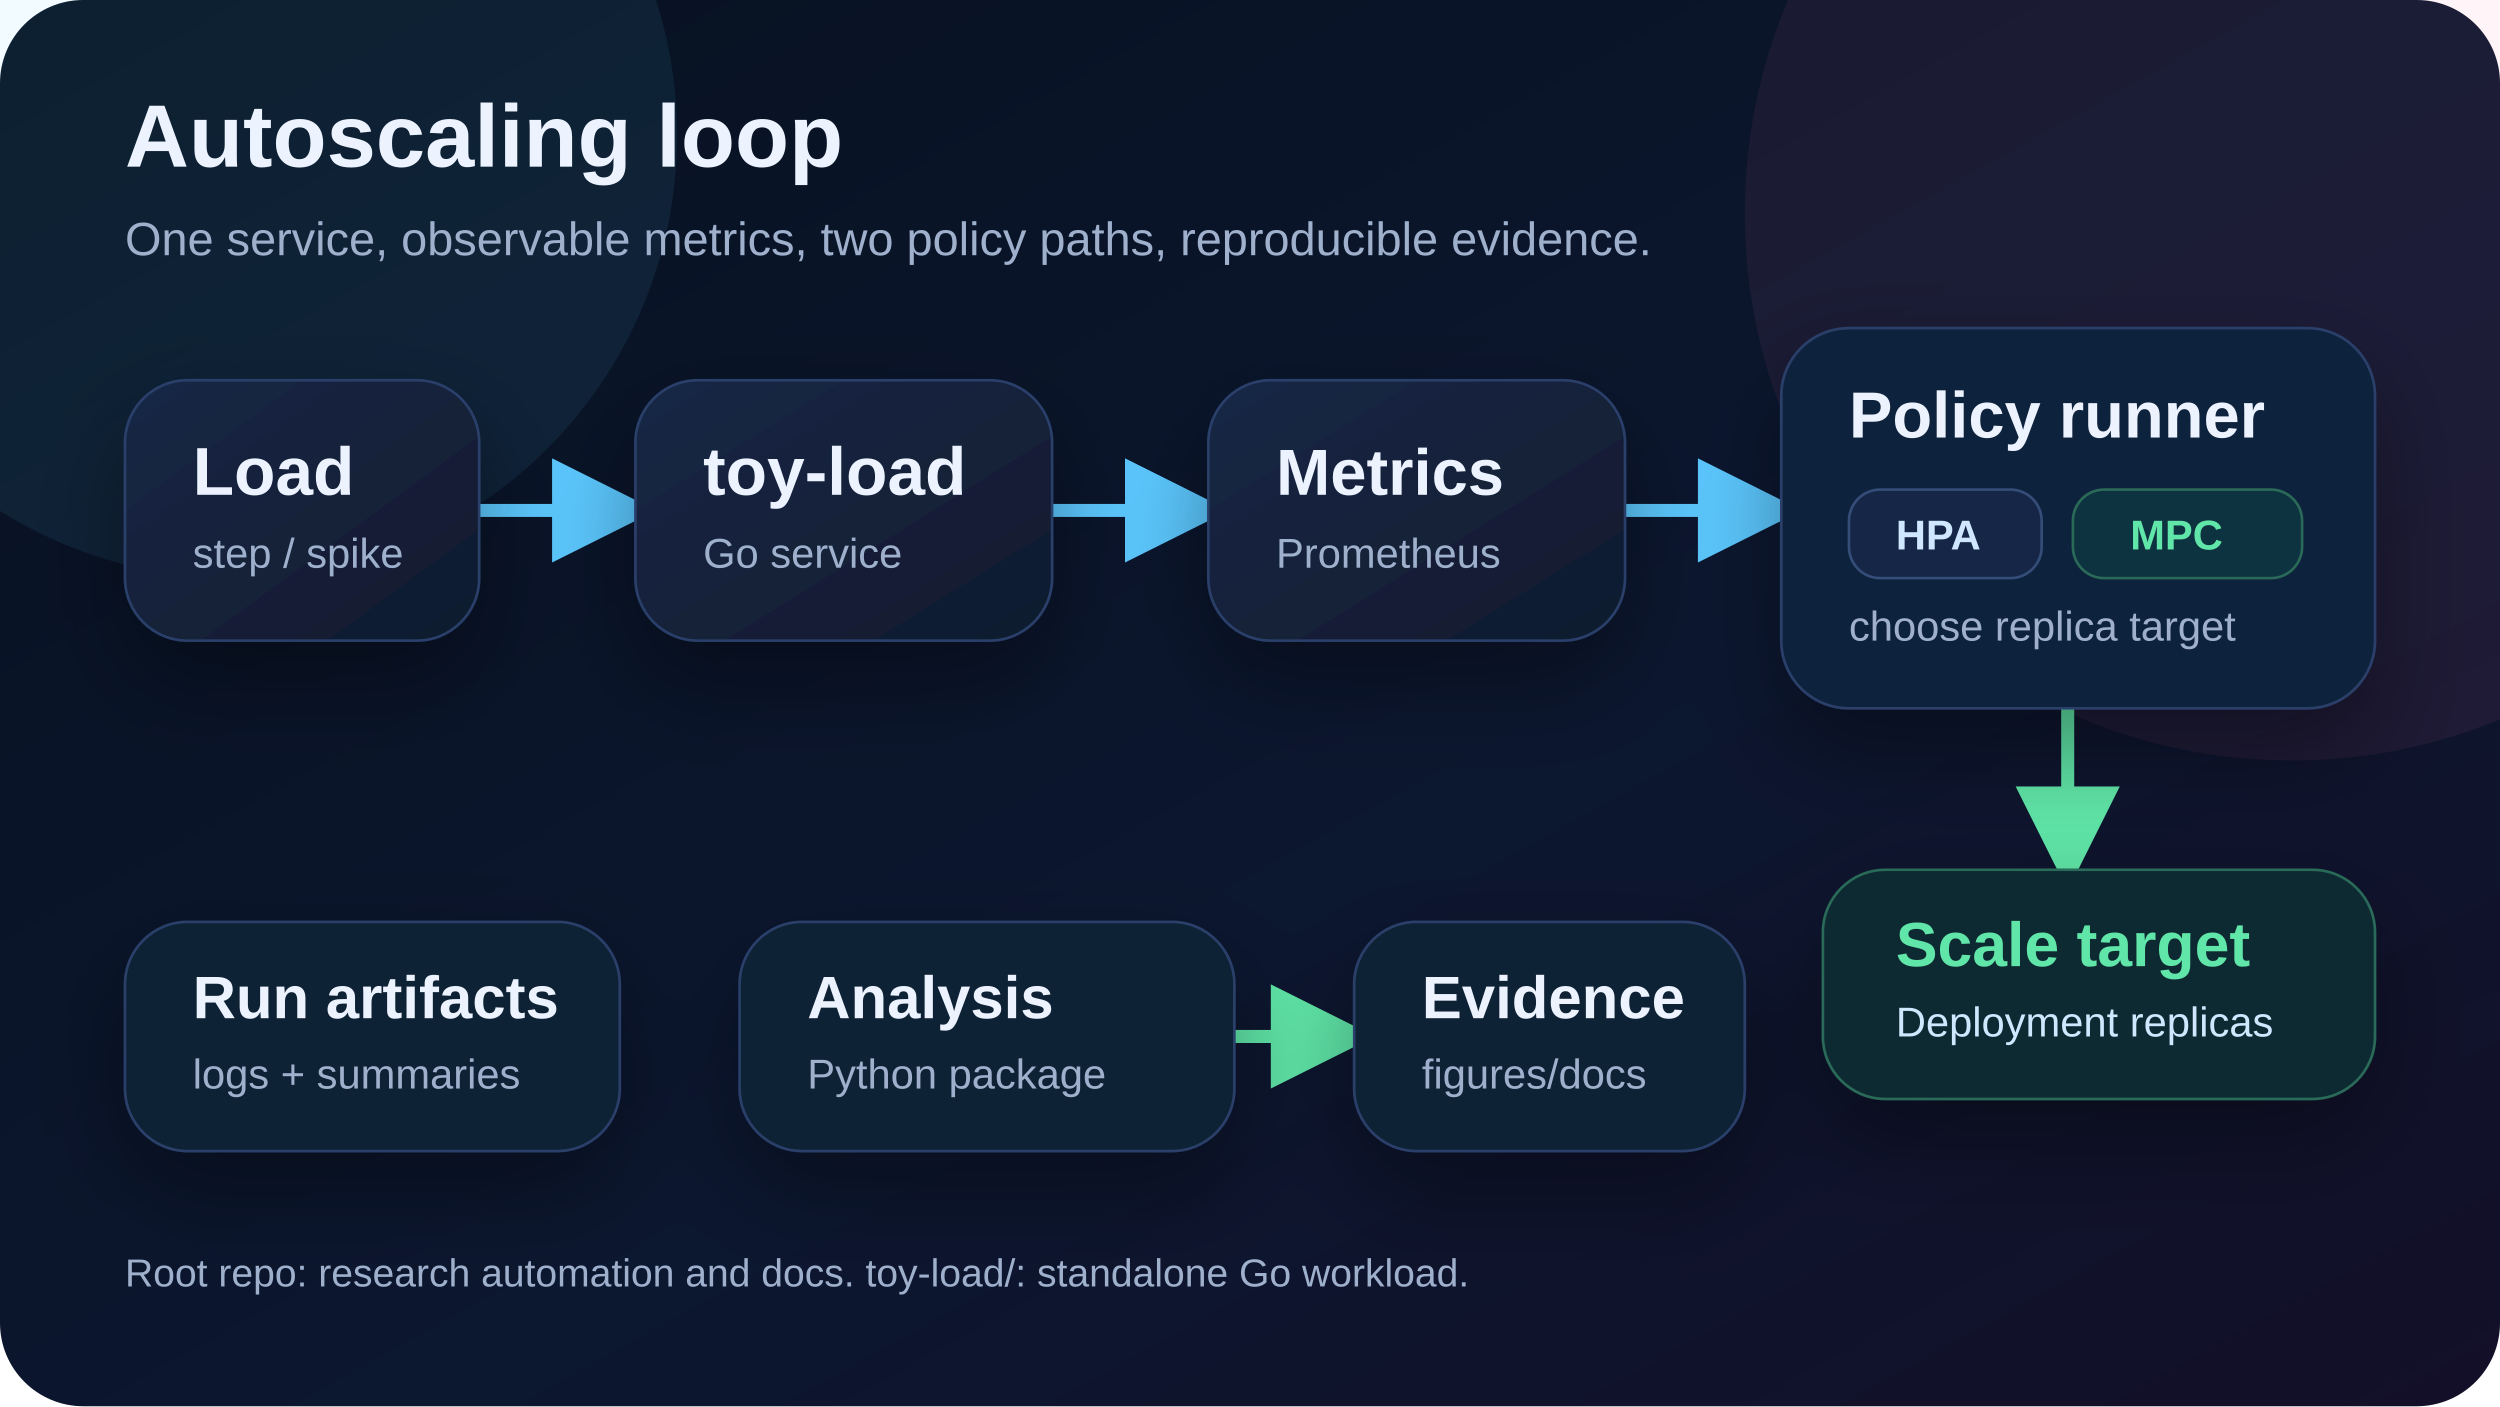
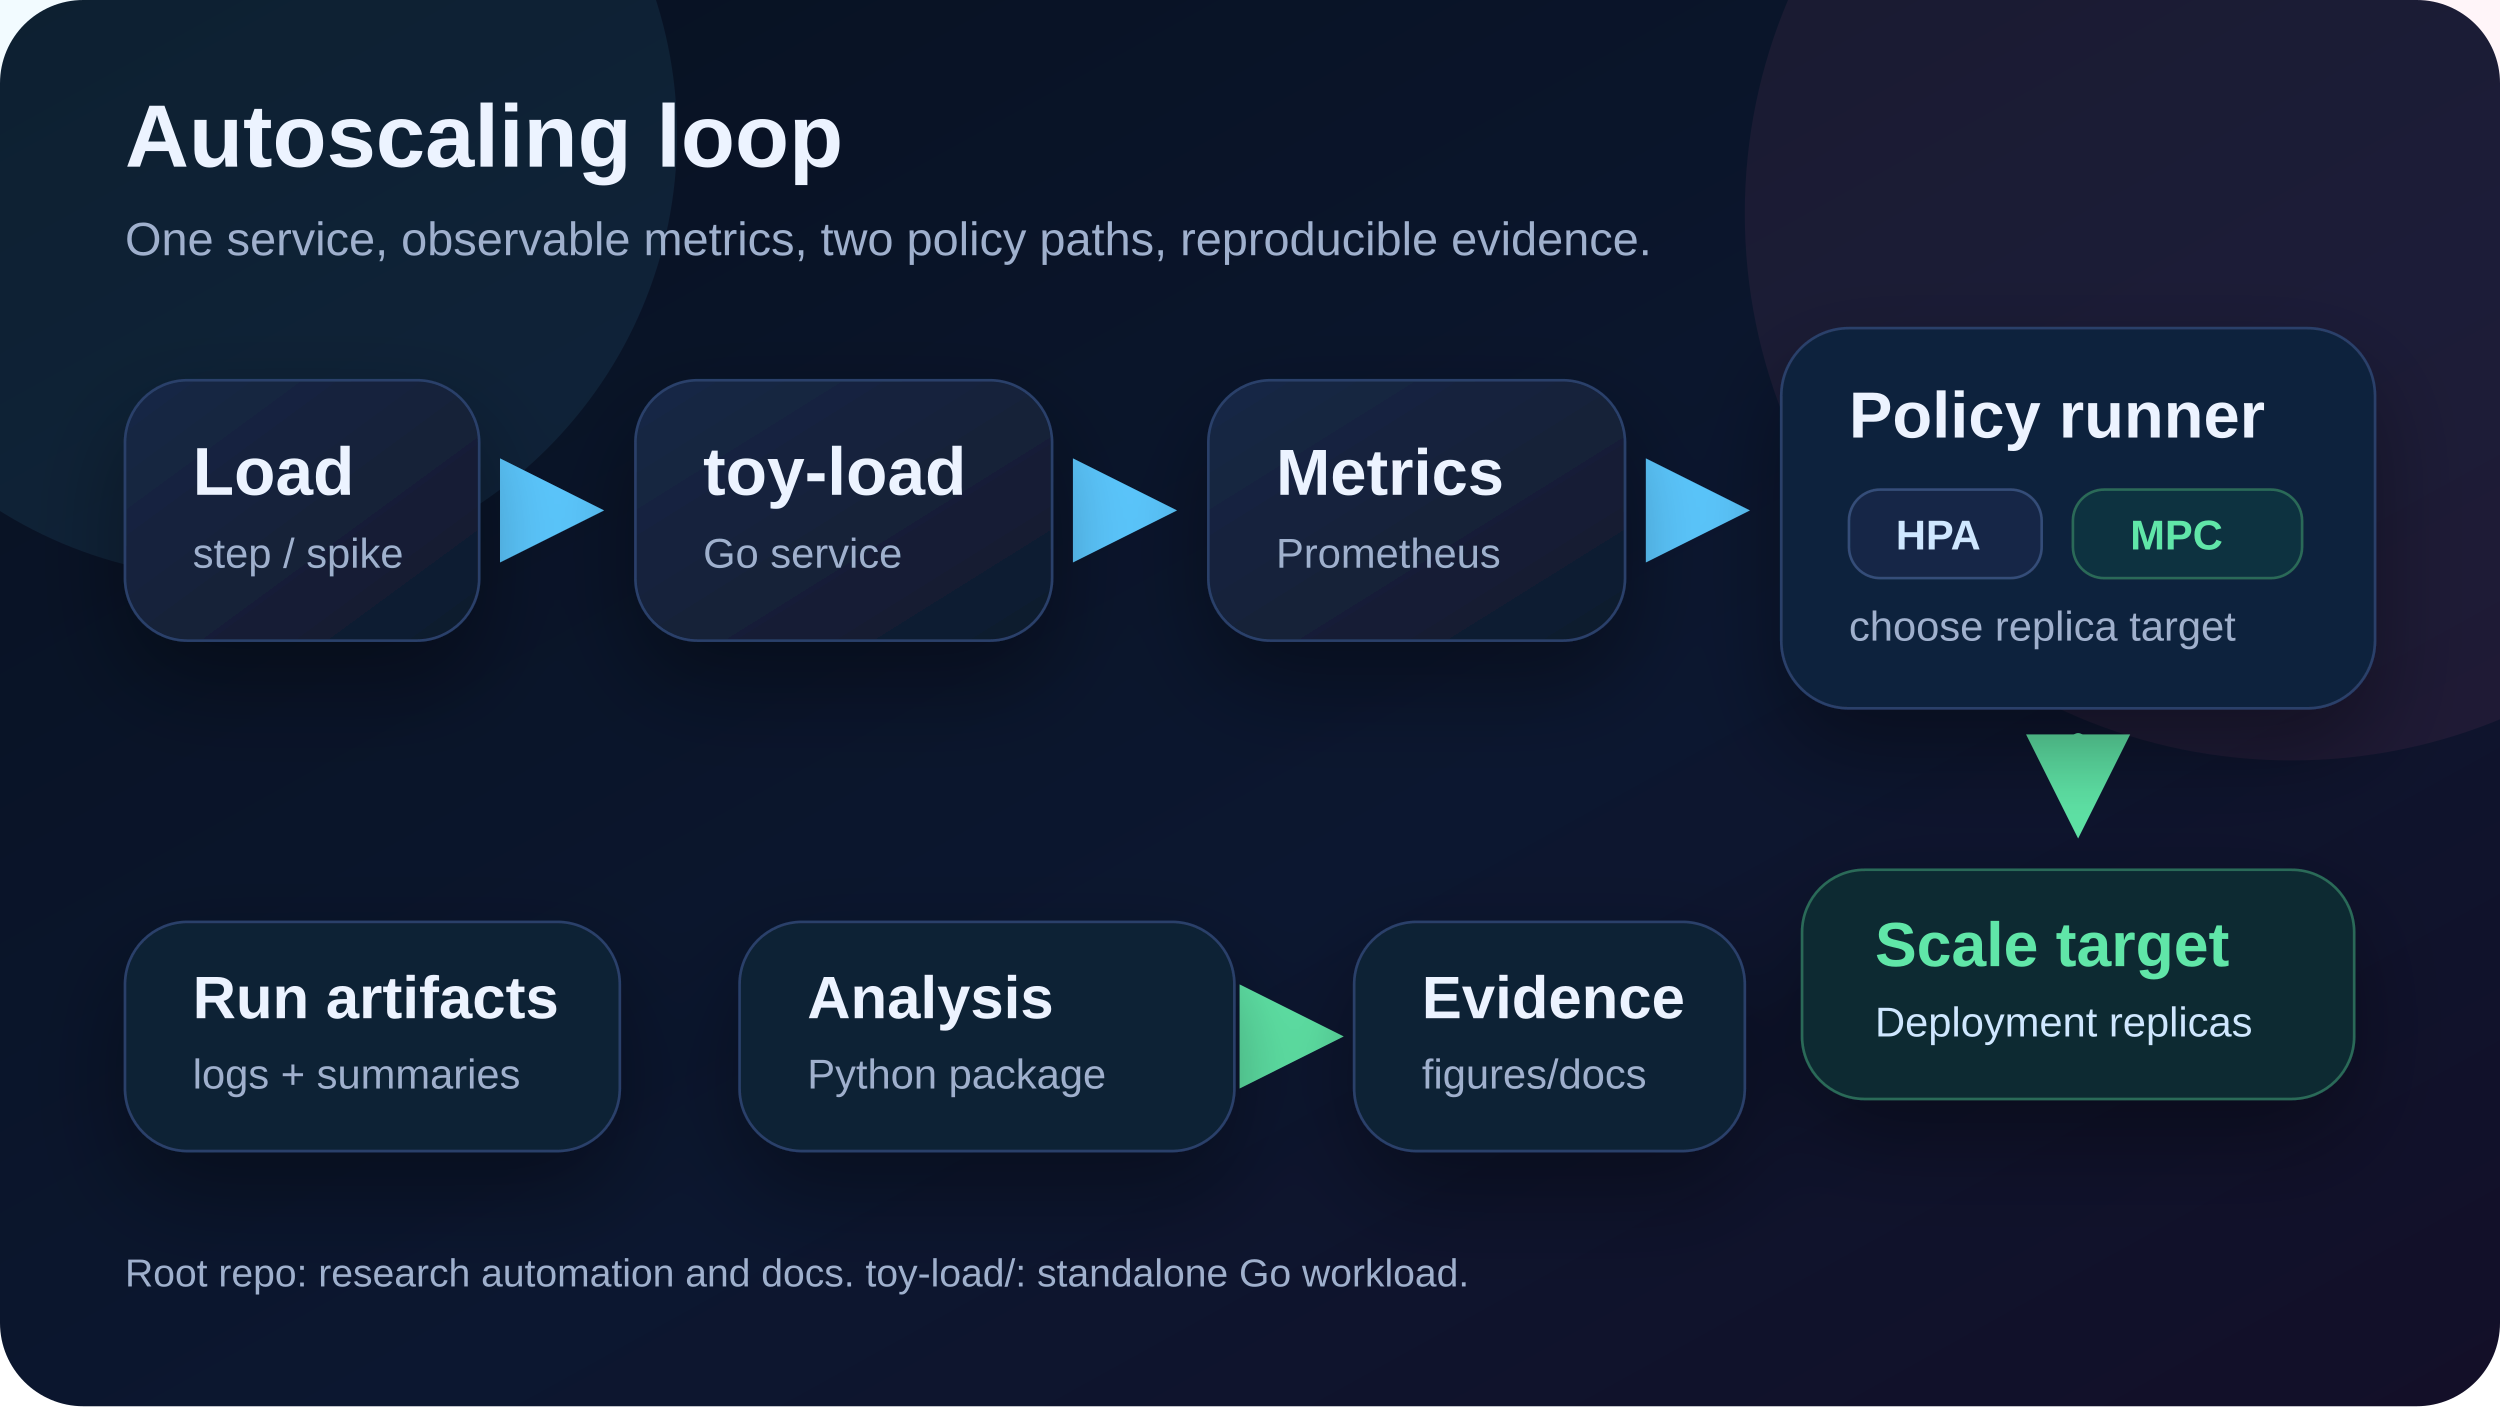
<svg xmlns="http://www.w3.org/2000/svg" viewBox="0 0 960 540" role="img" aria-labelledby="title desc">
  <defs>
    <linearGradient id="bg" x1="0" y1="0" x2="1" y2="1">
      <stop offset="0" stop-color="#071120" />
      <stop offset="0.58" stop-color="#0c1730" />
      <stop offset="1" stop-color="#130f28" />
    </linearGradient>
    <linearGradient id="card" x1="0" y1="0" x2="1" y2="1">
      <stop offset="0" stop-color="#172846" />
      <stop offset="1" stop-color="#101a2d" />
    </linearGradient>
    <filter id="shadow" x="-20%" y="-20%" width="140%" height="140%">
      <feDropShadow dx="0" dy="16" stdDeviation="18" flood-color="#000" flood-opacity="0.36" />
    </filter>
    <marker id="arrow-blue" viewBox="0 0 10 10" refX="8" refY="5" markerWidth="8" markerHeight="8" orient="auto-start-reverse">
      <path d="M 0 0 L 10 5 L 0 10 z" fill="#5cc8ff" />
    </marker>
    <marker id="arrow-green" viewBox="0 0 10 10" refX="8" refY="5" markerWidth="8" markerHeight="8" orient="auto-start-reverse">
      <path d="M 0 0 L 10 5 L 0 10 z" fill="#60e6a8" />
    </marker>
  </defs>
  <rect width="960" height="540" rx="32" fill="url(#bg)" />
  <circle cx="90" cy="52" r="170" fill="#5cc8ff" opacity="0.08" />
  <circle cx="880" cy="82" r="210" fill="#ff6ea8" opacity="0.07" />
  <g font-family="Arial, sans-serif">
    <text x="48" y="64" fill="#ecf3ff" font-size="34" font-weight="850">Autoscaling loop</text>
    <text x="48" y="98" fill="#9fb0cd" font-size="18">One service, observable metrics, two policy paths, reproducible evidence.</text>
  </g>
  <g fill="none" stroke-width="5" stroke-linecap="round" stroke-linejoin="round">
-     <path d="M184 196 H244" stroke="#5cc8ff" marker-end="url(#arrow-blue)" />
-     <path d="M404 196 H464" stroke="#5cc8ff" marker-end="url(#arrow-blue)" />
-     <path d="M624 196 H684" stroke="#5cc8ff" marker-end="url(#arrow-blue)" />
-     <path d="M794 272 V334" stroke="#60e6a8" marker-end="url(#arrow-green)" />
-     <path d="M474 398 H520" stroke="#60e6a8" marker-end="url(#arrow-green)" />
+     <path d="M196 196 H224" stroke="#5cc8ff" marker-end="url(#arrow-blue)" />
+     <path d="M416 196 H444" stroke="#5cc8ff" marker-end="url(#arrow-blue)" />
+     <path d="M636 196 H664" stroke="#5cc8ff" marker-end="url(#arrow-blue)" />
+     <path d="M798 284 V314" stroke="#60e6a8" marker-end="url(#arrow-green)" />
+     <path d="M486 398 H508" stroke="#60e6a8" marker-end="url(#arrow-green)" />
  </g>
  <g filter="url(#shadow)" font-family="Arial, sans-serif">
    <rect x="48" y="146" width="136" height="100" rx="24" fill="url(#card)" stroke="#2b416b" />
    <text x="74" y="190" fill="#ecf3ff" font-size="26" font-weight="850">Load</text>
    <text x="74" y="218" fill="#9fb0cd" font-size="16">step / spike</text>
    <rect x="244" y="146" width="160" height="100" rx="24" fill="url(#card)" stroke="#2b416b" />
    <text x="270" y="190" fill="#ecf3ff" font-size="26" font-weight="850">toy-load</text>
    <text x="270" y="218" fill="#9fb0cd" font-size="16">Go service</text>
    <rect x="464" y="146" width="160" height="100" rx="24" fill="url(#card)" stroke="#2b416b" />
    <text x="490" y="190" fill="#ecf3ff" font-size="25" font-weight="850">Metrics</text>
    <text x="490" y="218" fill="#9fb0cd" font-size="16">Prometheus</text>
    <rect x="684" y="126" width="228" height="146" rx="26" fill="#11233c" stroke="#2b416b" />
    <text x="710" y="168" fill="#ecf3ff" font-size="25" font-weight="850">Policy runner</text>
    <rect x="710" y="188" width="74" height="34" rx="12" fill="#172846" stroke="#344d79" />
    <text x="728" y="211" fill="#cfe7ff" font-size="16" font-weight="800">HPA</text>
    <rect x="796" y="188" width="88" height="34" rx="12" fill="#103040" stroke="#2b6b58" />
    <text x="818" y="211" fill="#60e6a8" font-size="16" font-weight="800">MPC</text>
    <text x="710" y="246" fill="#9fb0cd" font-size="16">choose replica target</text>
-     <rect x="700" y="334" width="212" height="88" rx="24" fill="#0f2b32" stroke="#2b6b58" />
-     <text x="728" y="371" fill="#60e6a8" font-size="24" font-weight="850">Scale target</text>
-     <text x="728" y="398" fill="#cfe7ff" font-size="16">Deployment replicas</text>
+     <rect x="692" y="334" width="212" height="88" rx="24" fill="#0f2b32" stroke="#2b6b58" />
+     <text x="720" y="371" fill="#60e6a8" font-size="24" font-weight="850">Scale target</text>
+     <text x="720" y="398" fill="#cfe7ff" font-size="16">Deployment replicas</text>
    <rect x="48" y="354" width="190" height="88" rx="24" fill="#102235" stroke="#2b416b" />
    <text x="74" y="391" fill="#ecf3ff" font-size="23" font-weight="850">Run artifacts</text>
    <text x="74" y="418" fill="#9fb0cd" font-size="16">logs + summaries</text>
    <rect x="284" y="354" width="190" height="88" rx="24" fill="#102235" stroke="#2b416b" />
    <text x="310" y="391" fill="#ecf3ff" font-size="23" font-weight="850">Analysis</text>
    <text x="310" y="418" fill="#9fb0cd" font-size="16">Python package</text>
    <rect x="520" y="354" width="150" height="88" rx="24" fill="#102235" stroke="#2b416b" />
    <text x="546" y="391" fill="#ecf3ff" font-size="23" font-weight="850">Evidence</text>
    <text x="546" y="418" fill="#9fb0cd" font-size="16">figures/docs</text>
  </g>
  <g font-family="Arial, sans-serif" fill="#9fb0cd" font-size="15">
    <text x="48" y="494">Root repo: research automation and docs. toy-load/: standalone Go workload.</text>
  </g>
</svg>
